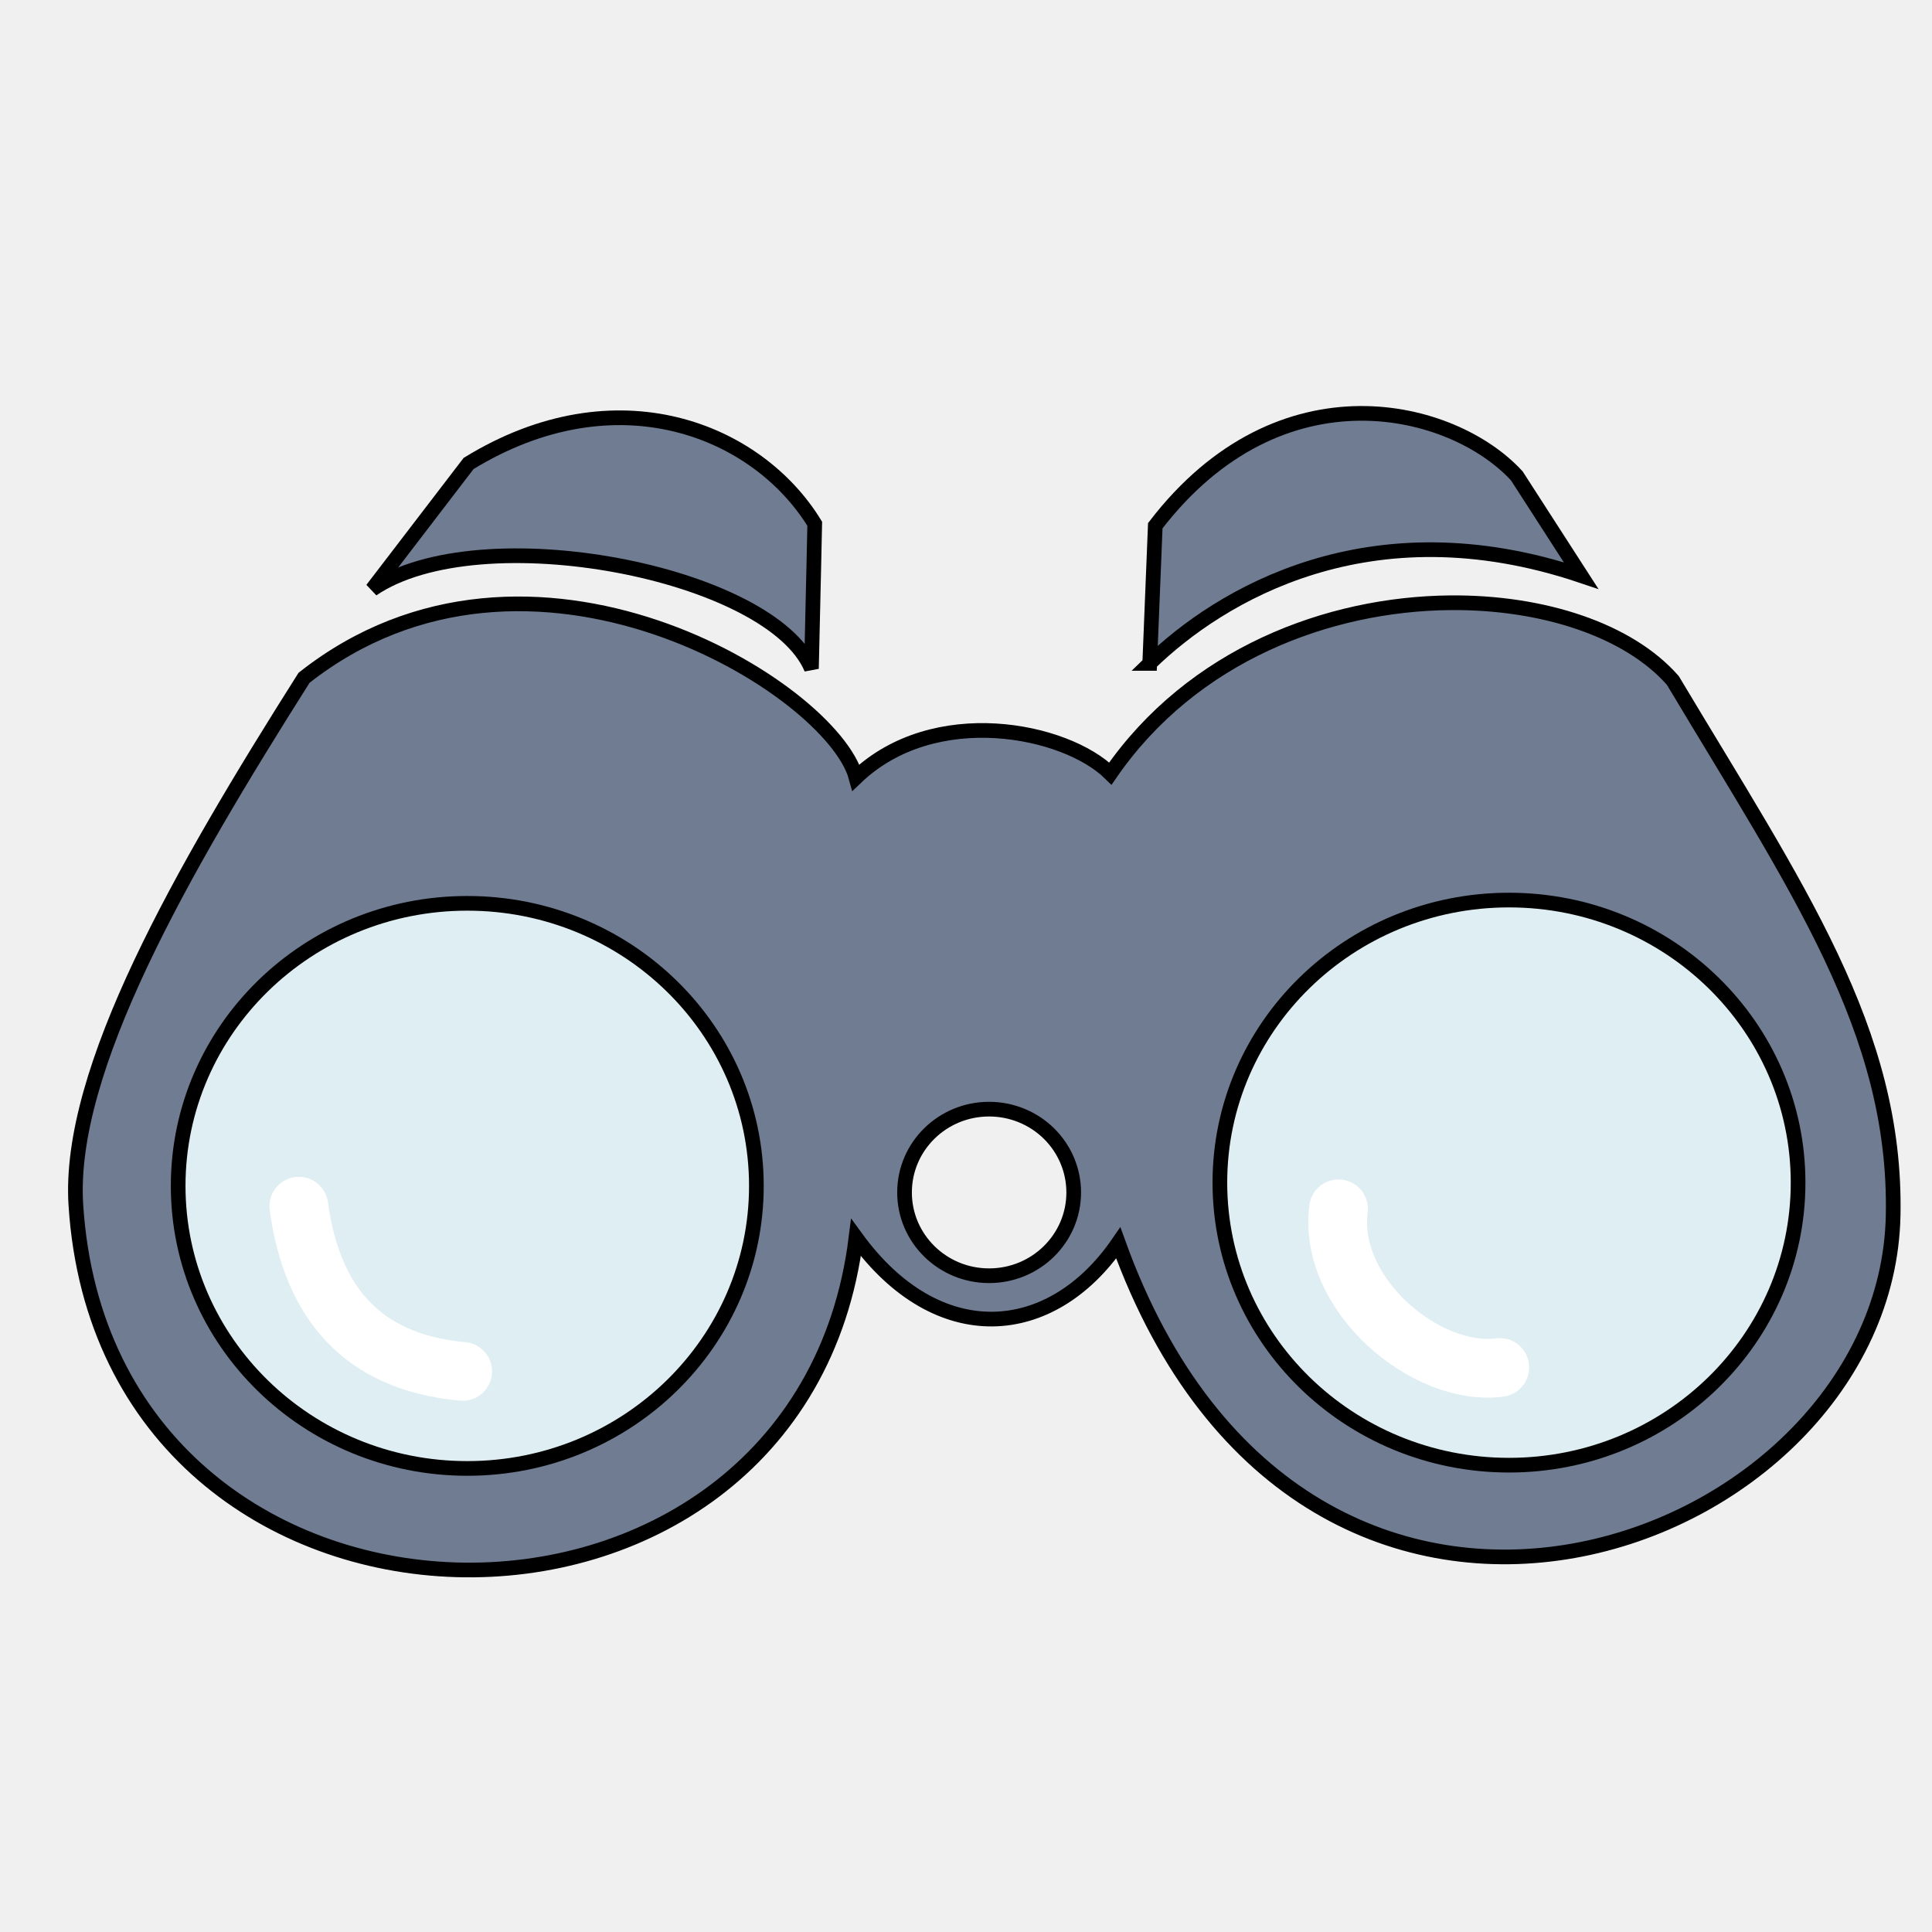
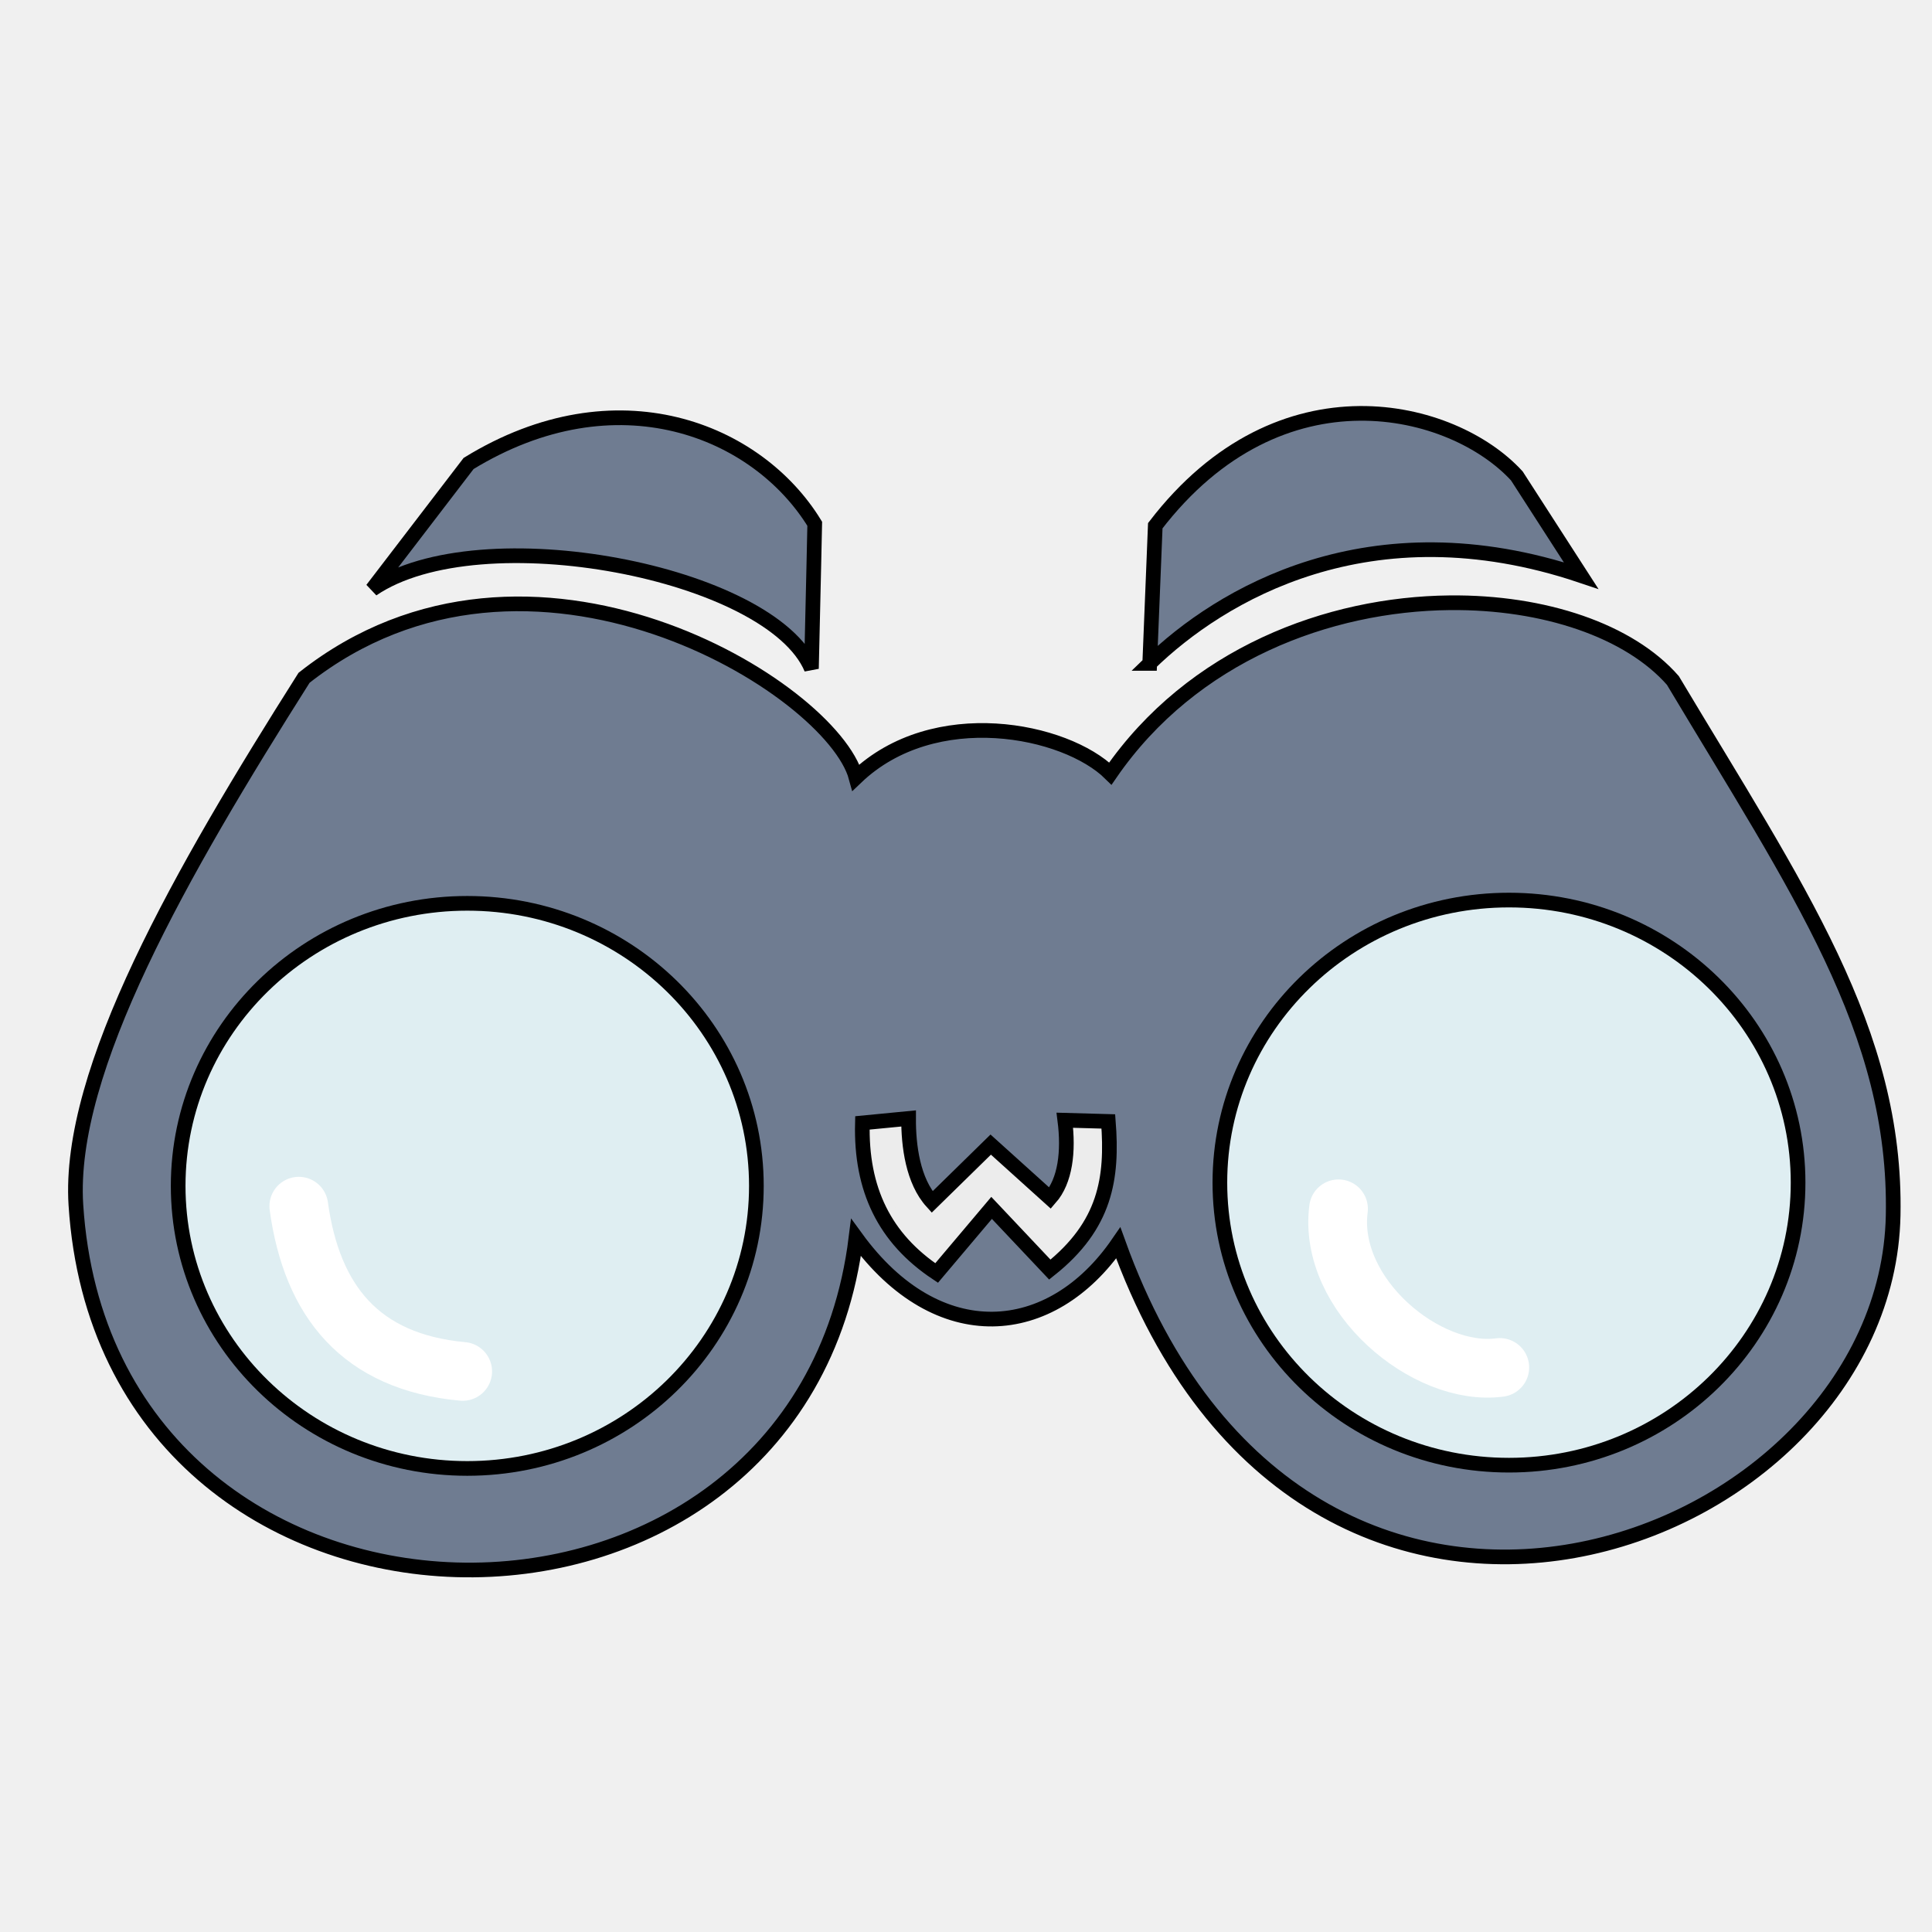
<svg xmlns="http://www.w3.org/2000/svg" width="100%" height="100%" viewBox="0 0 64 64" id="svg4311" version="1.1">
  <defs id="defs4313">
    </defs>
  <g id="layer5" style="display:inline">
-     <path style="fill:#6f7c91;fill-rule:evenodd;stroke:#000000;stroke-width:0.486;stroke-linecap:butt;stroke-linejoin:miter;stroke-miterlimit:4;stroke-dasharray:none;stroke-opacity:1" d="m 48.027,19.967 c -4.015,0.04 -8.527,1.716 -11.244,5.658 -1.485,-1.465 -5.832,-2.351 -8.426,0.129 -0.803,-2.963 -10.801,-9.202 -18.285,-3.301 -4.068,6.426 -7.844,13.005 -7.559,17.461 1.007,15.744 23.974,16.128 25.844,1.086 2.709,3.725 6.468,3.407 8.688,0.174 6.229,17.297 25.446,10.197 25.668,-0.912 C 62.834,34.14 59.541,29.445 55.415,22.541 53.971,20.893 51.149,19.936 48.027,19.967 Z m -15.262,16.775 a 2.801,2.758 0 0 1 2.803,2.76 2.801,2.758 0 0 1 -2.803,2.758 2.801,2.758 0 0 1 -2.801,-2.758 2.801,2.758 0 0 1 2.801,-2.76 z" id="path4165" />
+     <ellipse style="opacity:1;fill:#ececec;fill-opacity:1;stroke:#ececec;stroke-width:1;stroke-linecap:round;stroke-linejoin:round;stroke-miterlimit:4;stroke-dasharray:none;stroke-dashoffset:0;stroke-opacity:1" id="path4144" cx="32.783" cy="38.067" rx="4.214" ry="4.056" />
+     <path style="fill:#6f7c91;fill-rule:evenodd;stroke:#000000;stroke-width:0.486;stroke-linecap:butt;stroke-linejoin:miter;stroke-miterlimit:4;stroke-dasharray:none;stroke-opacity:1" d="M 48.027,19.967 C 44.012,20.007 39.5,21.682 36.783,25.625 35.298,24.16 30.951,23.274 28.357,25.754 27.554,22.791 17.556,16.552 10.072,22.453 6.004,28.879 2.229,35.458 2.514,39.914 3.521,55.658 26.488,56.042 28.357,41 c 2.709,3.725 6.468,3.407 8.688,0.174 C 43.274,58.471 62.491,51.371 62.713,40.262 62.835,34.14 59.542,29.445 55.416,22.541 53.972,20.893 51.15,19.935 48.027,19.967 Z M 30.098,37.05 c -0.004,0.9 0.14,2.065 0.779,2.768 l 1.942,-1.902 1.967,1.774 c 0.505,-0.576 0.62,-1.543 0.488,-2.581 l 1.441,0.04 c 0.147,1.885 -0.093,3.44 -1.938,4.908 l -1.929,-2.044 -1.821,2.157 C 29.308,41.025 28.511,39.406 28.568,37.198 Z" id="path4165" />
    <path style="fill:#6f7c91;fill-rule:evenodd;stroke:#000000;stroke-width:0.486px;stroke-linecap:butt;stroke-linejoin:miter;stroke-opacity:1" d="m 12.33,19.522 c 3.565,-2.435 13.21,-0.564 14.55,2.628 0.062,-2.58 0.109,-4.799 0.109,-4.799 -1.902,-3.108 -6.564,-5.005 -11.466,-1.998 z" id="path4169" />
    <path style="fill:#6f7c91;fill-rule:evenodd;stroke:#000000;stroke-width:0.486px;stroke-linecap:butt;stroke-linejoin:miter;stroke-opacity:1" d="m 38.086,21.976 0.184,-4.561 c 4.157,-5.421 9.872,-3.952 11.977,-1.65 l 2.128,3.301 c -7.02,-2.359 -11.979,0.663 -14.29,2.91 z" id="path4171" />
    <ellipse style="fill:#dfeef2;fill-opacity:1;stroke:#000000;stroke-width:0.486;stroke-linecap:butt;stroke-linejoin:round;stroke-miterlimit:4;stroke-dasharray:none;stroke-dashoffset:0;stroke-opacity:1" id="path4148" cx="15.479" cy="39.284" rx="9.577" ry="9.36" />
    <ellipse style="display:inline;fill:#dfeef2;fill-opacity:1;stroke:#000000;stroke-width:0.486;stroke-linecap:butt;stroke-linejoin:round;stroke-miterlimit:4;stroke-dasharray:none;stroke-dashoffset:0;stroke-opacity:1" id="path4148-0" cx="49.987" cy="39.176" rx="9.577" ry="9.36" />
    <path style="fill:none;fill-rule:evenodd;stroke:#ffffff;stroke-width:1.946;stroke-linecap:round;stroke-linejoin:miter;stroke-miterlimit:4;stroke-dasharray:none;stroke-opacity:1" d="m 9.898,39.957 c 0.434,3.147 2.045,5.161 5.429,5.473" id="path4173" />
    <path style="fill:none;fill-rule:evenodd;stroke:#ffffff;stroke-width:1.946;stroke-linecap:round;stroke-linejoin:miter;stroke-miterlimit:4;stroke-dasharray:none;stroke-opacity:1" d="m 44.34,40.044 c -0.366,2.853 2.92,5.58 5.342,5.255" id="path4175" />
  </g>
</svg>
